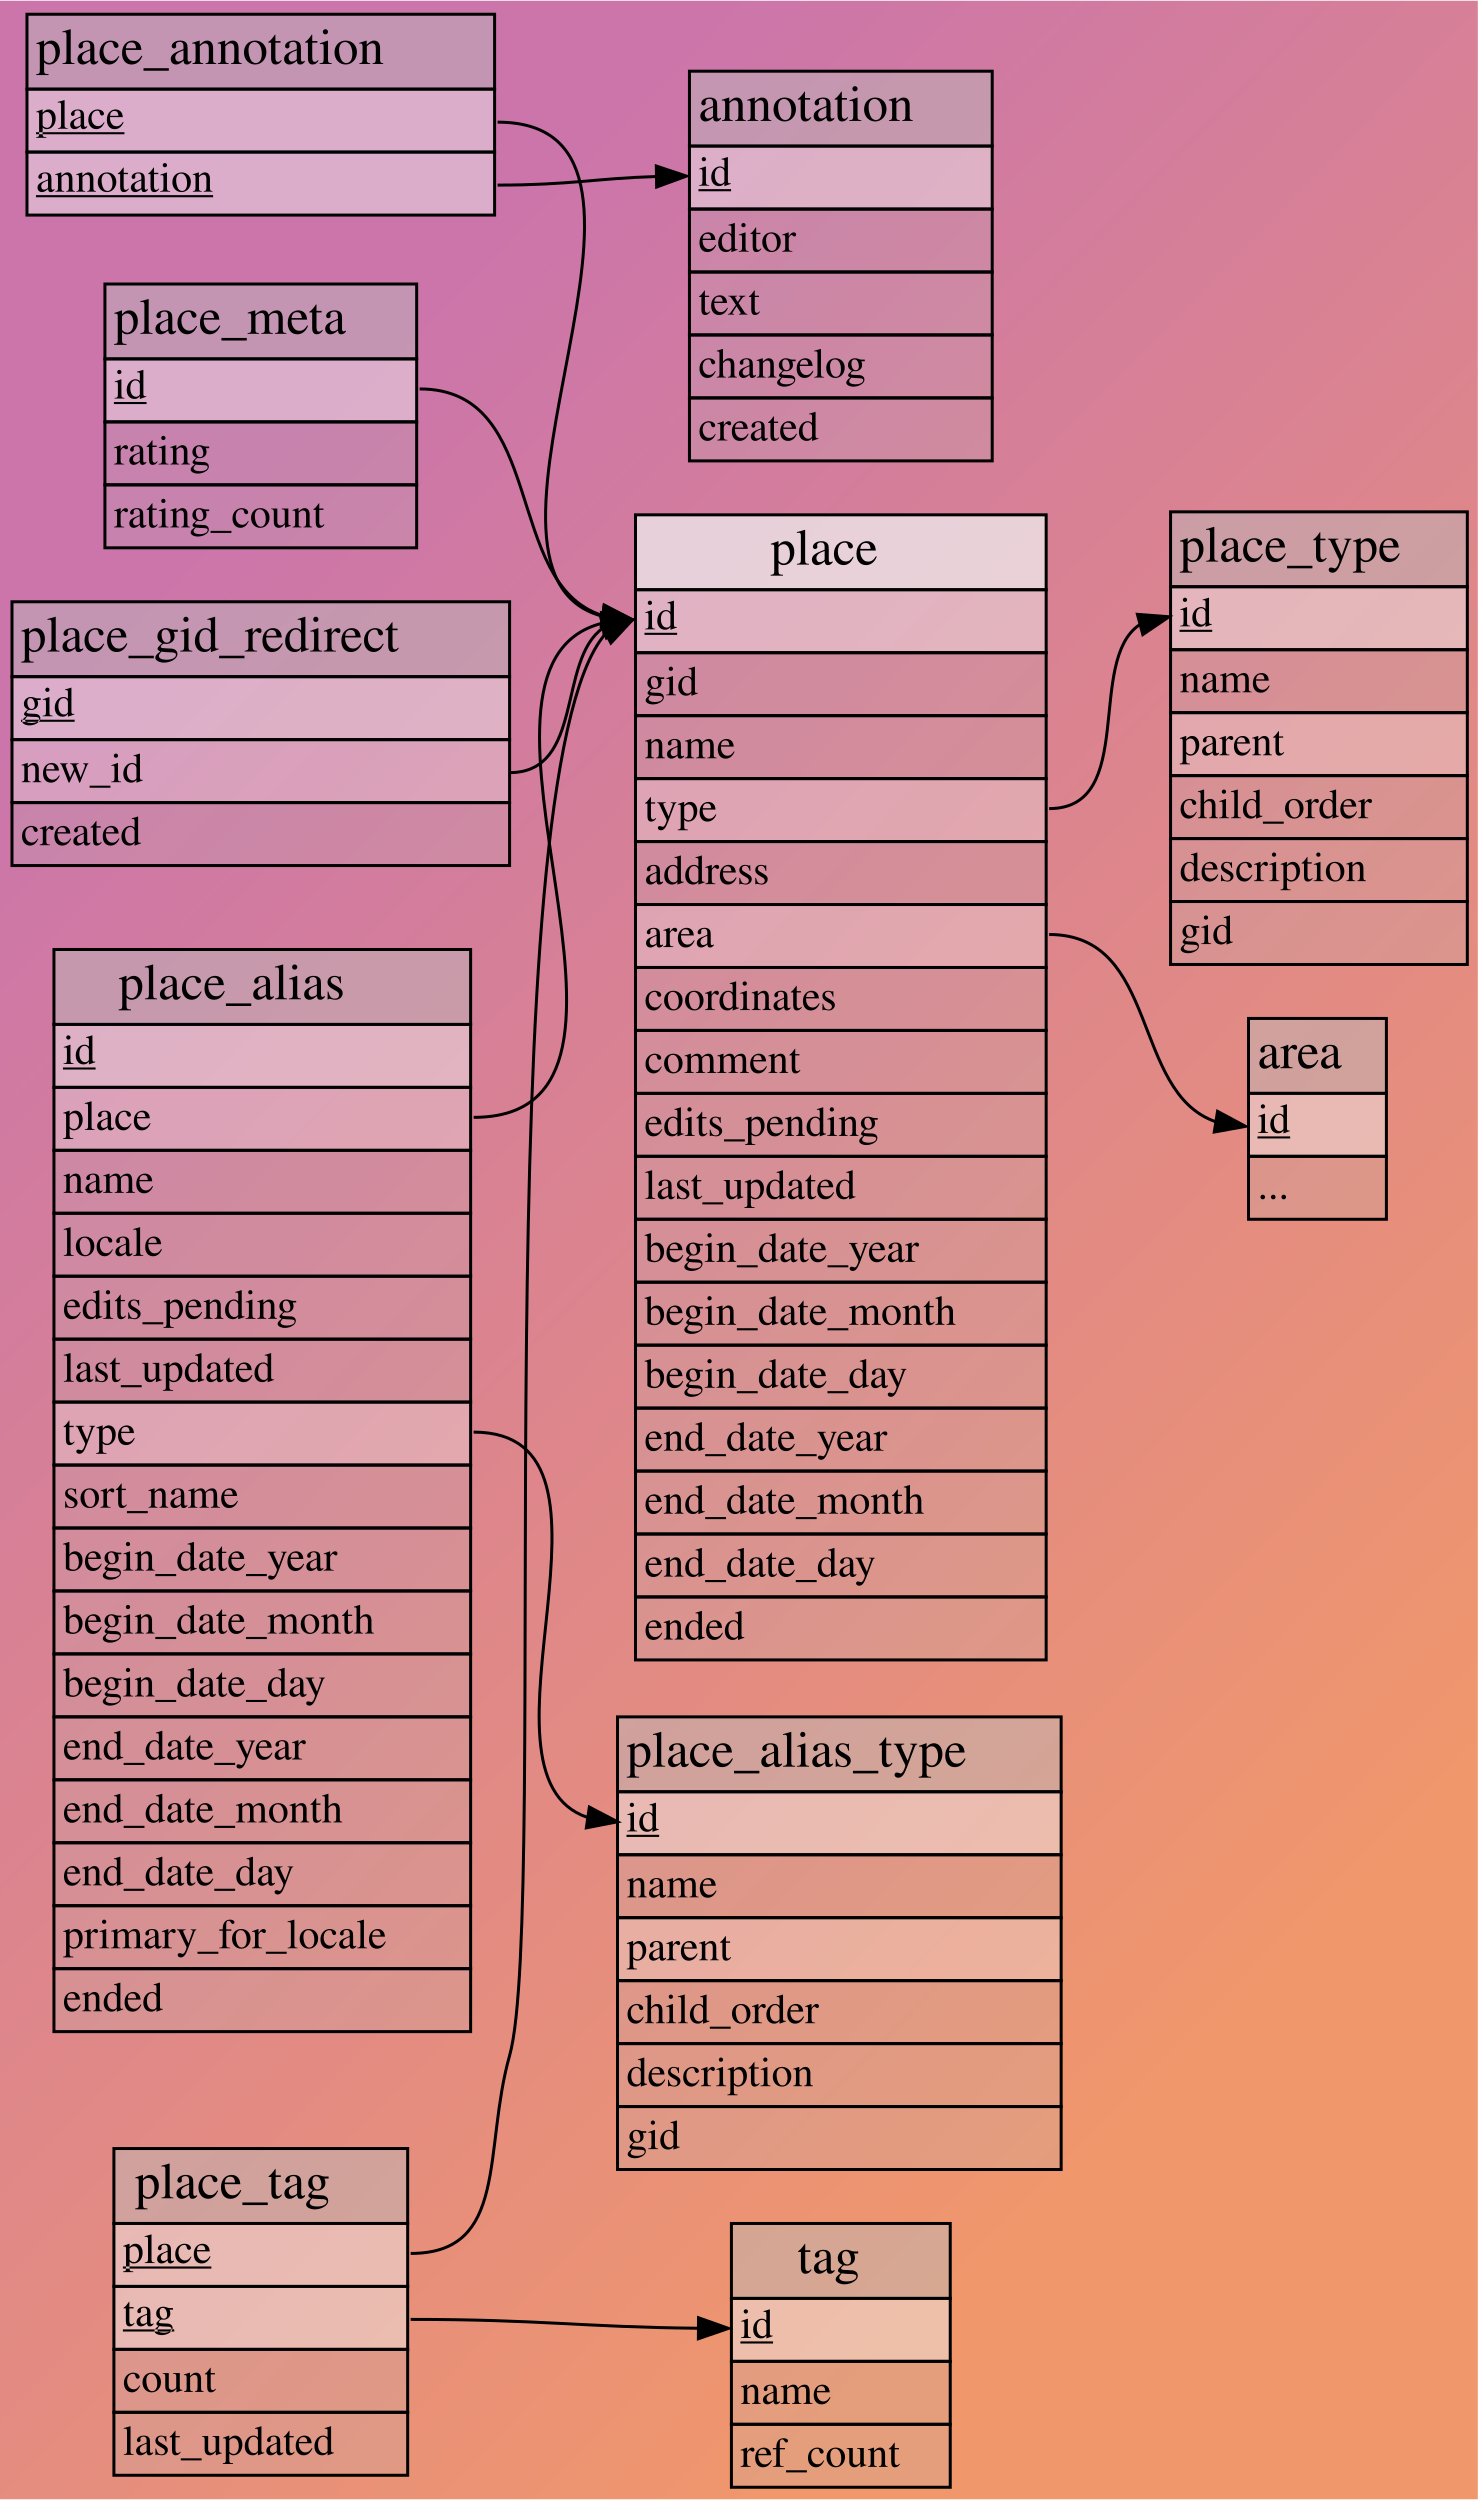
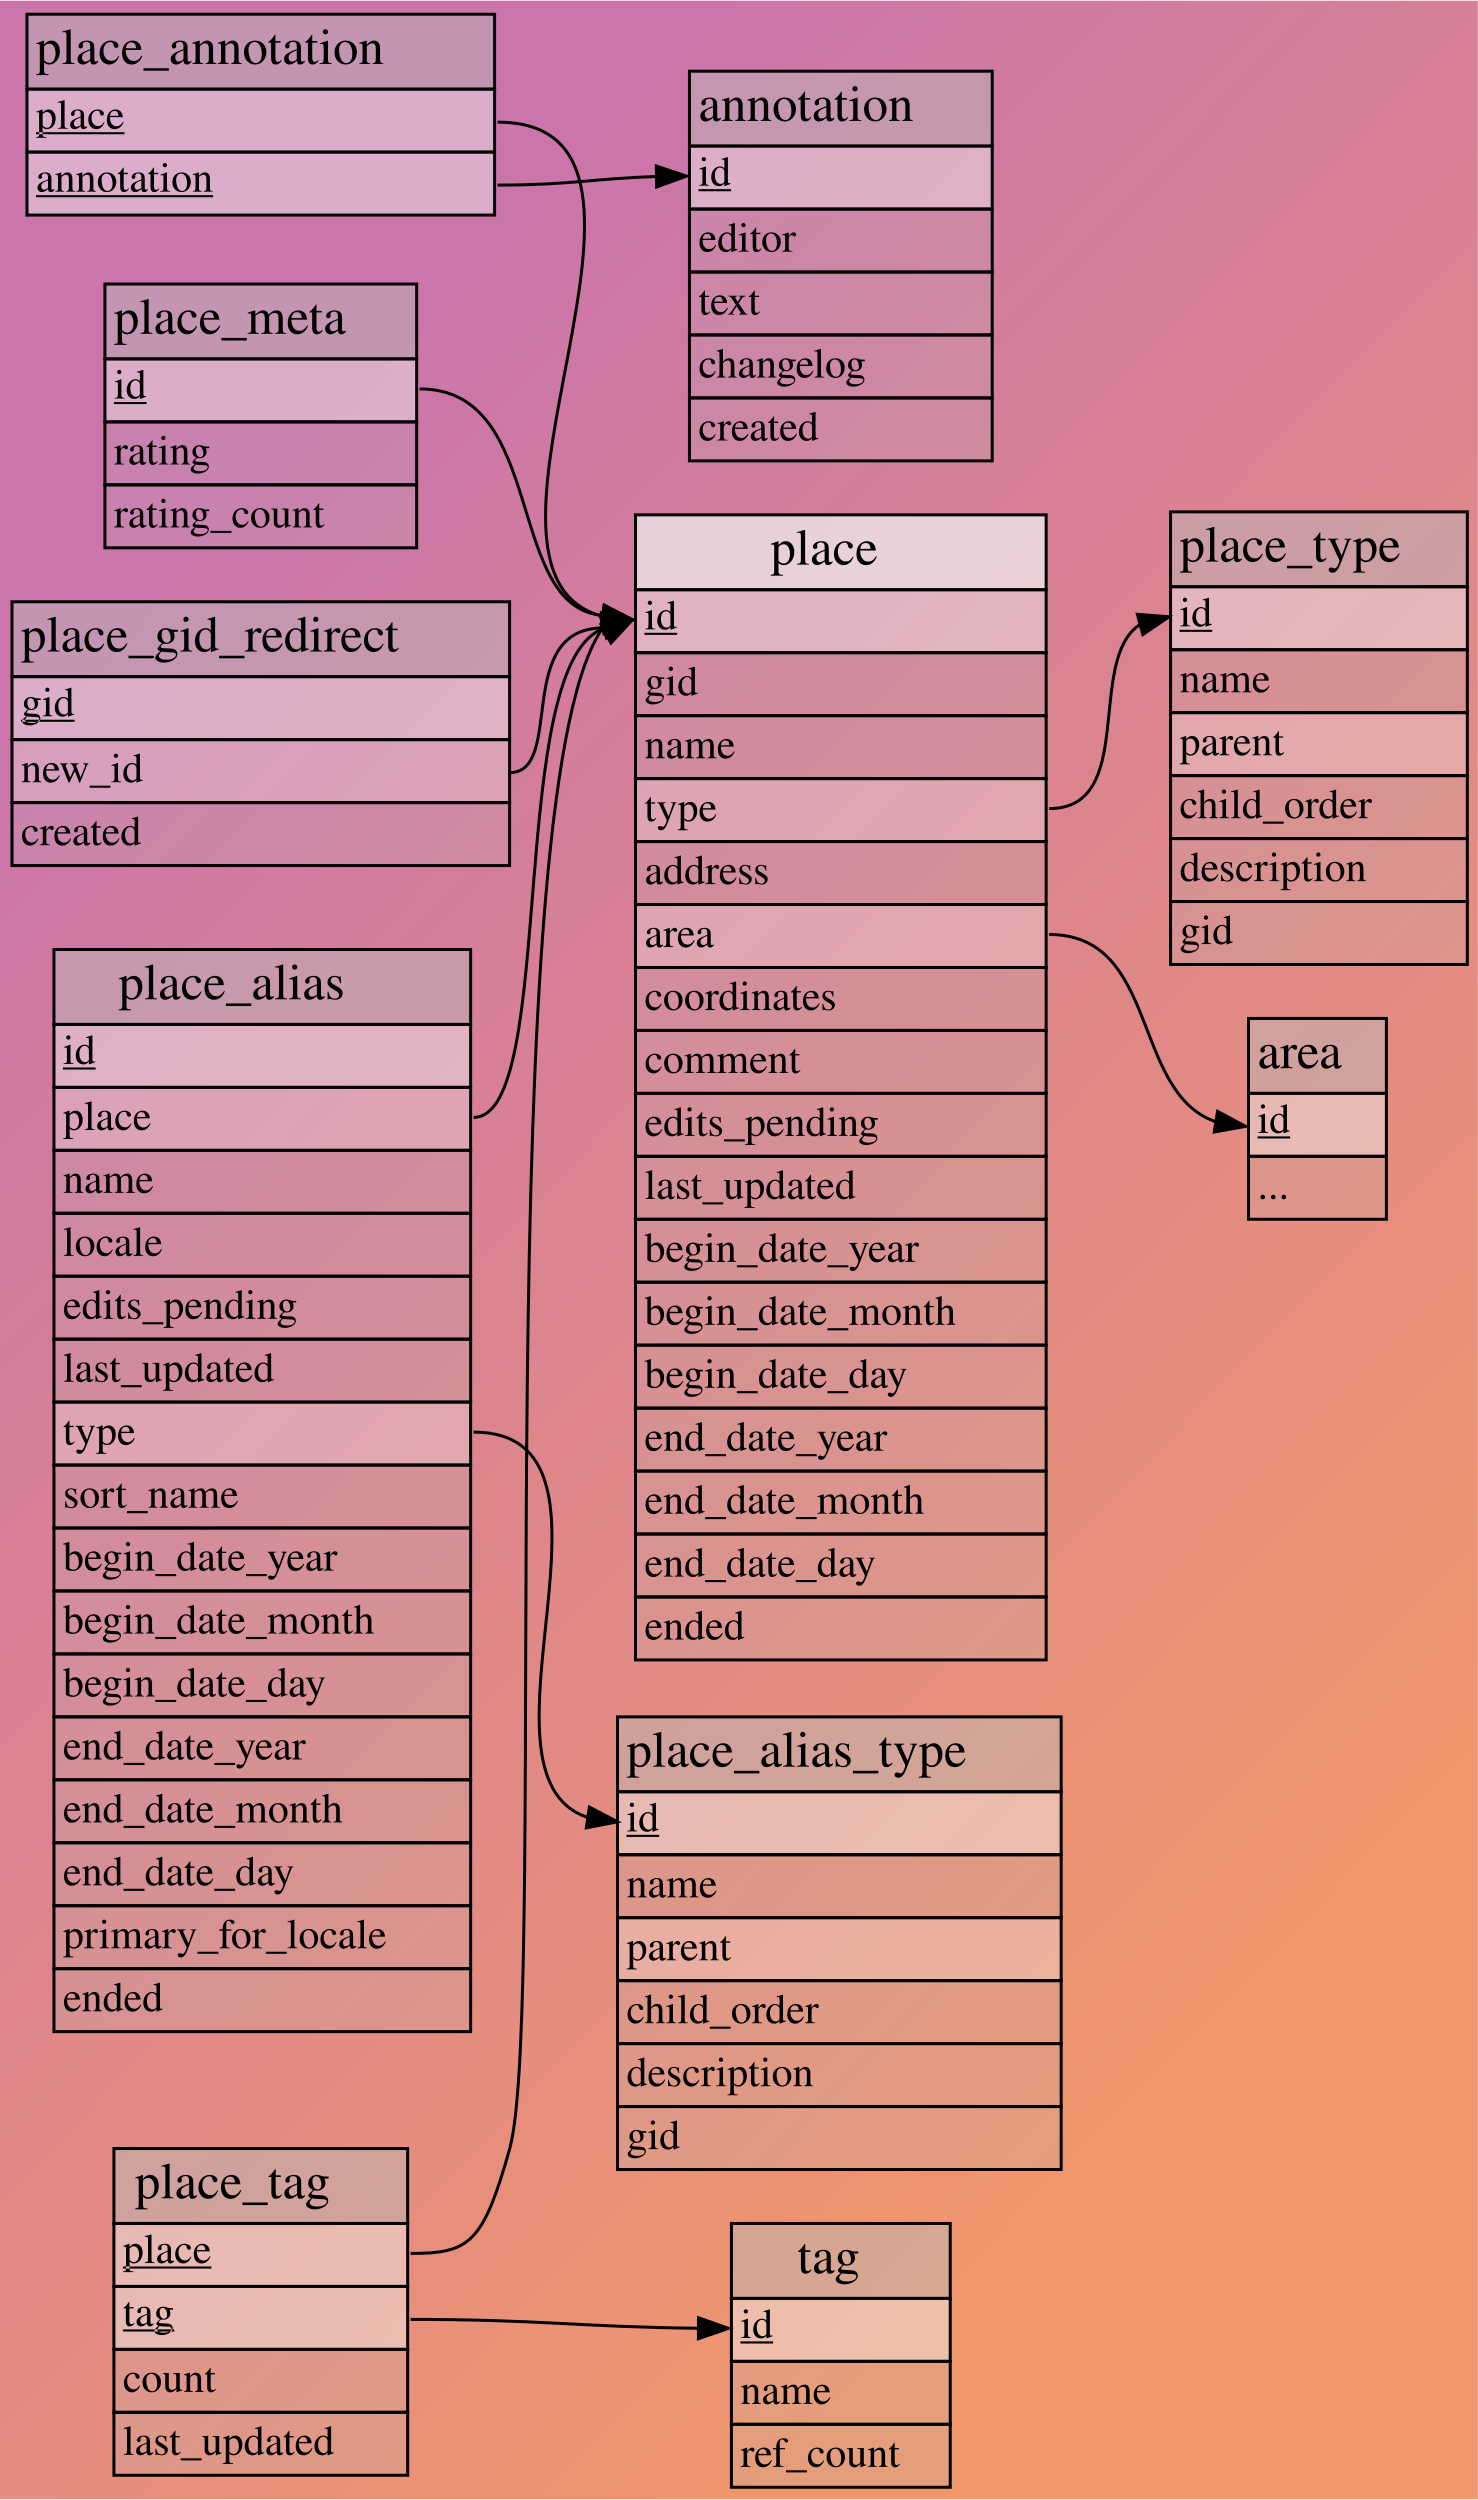
- <svg xmlns="http://www.w3.org/2000/svg" xmlns:xlink="http://www.w3.org/1999/xlink" width="493pt" height="834pt" viewBox="0 0 493 833.5">
+ <svg xmlns="http://www.w3.org/2000/svg" xmlns:xlink="http://www.w3.org/1999/xlink" width="493pt" height="834pt" version="1.1" viewBox="0 0 493 833.5">
  <g class="graph" transform="scale(1) translate(4 829.5)">
    <a xlink:title="Tables for the “place” core entity type properties">
      <defs>
        <linearGradient id="l_0" x1="29.02" x2="455.98" y1="-621.13" y2="-204.37" gradientUnits="userSpaceOnUse">
          <stop stop-color="#cb75ab" offset="0" />
          <stop stop-color="#f0976c" offset="1" />
        </linearGradient>
      </defs>
      <polygon points="-4 4 -4 -829.5 489 -829.5 489 4" fill="url(#l_0)" stroke="transparent" />
    </a>
    <g class="node">
      <polygon points="226 -781 226 -806 327 -806 327 -781" fill="#bbb" fill-opacity=".467" stroke="transparent" />
      <polygon points="226 -781 226 -806 327 -806 327 -781" fill="none" stroke="#000" />
      <text x="229" y="-789.4" font-family="Times,serif" font-size="17">annotation</text>
      <polygon points="226 -760 226 -781 327 -781 327 -760" fill="#eee" fill-opacity=".467" stroke="transparent" />
      <polygon points="226 -760 226 -781 327 -781 327 -760" fill="none" stroke="#000" />
      <text x="229" y="-767.8" font-family="Times,serif" font-size="14" text-decoration="underline">id</text>
      <polygon points="226 -739 226 -760 327 -760 327 -739" fill="#bbb" fill-opacity=".2" stroke="transparent" />
      <polygon points="226 -739 226 -760 327 -760 327 -739" fill="none" stroke="#000" />
      <text x="229" y="-745.8" font-family="Times,serif" font-size="14">editor</text>
      <polygon points="226 -718 226 -739 327 -739 327 -718" fill="#bbb" fill-opacity=".2" stroke="transparent" />
      <polygon points="226 -718 226 -739 327 -739 327 -718" fill="none" stroke="#000" />
      <text x="229" y="-724.8" font-family="Times,serif" font-size="14">text</text>
      <polygon points="226 -697 226 -718 327 -718 327 -697" fill="#bbb" fill-opacity=".2" stroke="transparent" />
      <polygon points="226 -697 226 -718 327 -718 327 -697" fill="none" stroke="#000" />
      <text x="229" y="-703.8" font-family="Times,serif" font-size="14">changelog</text>
      <polygon points="226 -676 226 -697 327 -697 327 -676" fill="#bbb" fill-opacity=".2" stroke="transparent" />
      <polygon points="226 -676 226 -697 327 -697 327 -676" fill="none" stroke="#000" />
      <text x="229" y="-682.8" font-family="Times,serif" font-size="14">created</text>
    </g>
    <g class="node">
      <polygon points="412.5 -465 412.5 -490 458.5 -490 458.5 -465" fill="#bbb" fill-opacity=".467" stroke="transparent" />
      <polygon points="412.5 -465 412.5 -490 458.5 -490 458.5 -465" fill="none" stroke="#000" />
      <text x="415.5" y="-473.4" font-family="Times,serif" font-size="17">area</text>
      <polygon points="412.5 -444 412.5 -465 458.5 -465 458.5 -444" fill="#eee" fill-opacity=".467" stroke="transparent" />
      <polygon points="412.5 -444 412.5 -465 458.5 -465 458.5 -444" fill="none" stroke="#000" />
      <text x="415.5" y="-451.8" font-family="Times,serif" font-size="14" text-decoration="underline">id</text>
      <polygon points="412.5 -423 412.5 -444 458.5 -444 458.5 -423" fill="#bbb" fill-opacity=".2" stroke="transparent" />
      <polygon points="412.5 -423 412.5 -444 458.5 -444 458.5 -423" fill="none" stroke="#000" />
      <text x="415.5" y="-429.8" font-family="Times,serif" font-size="14">...</text>
    </g>
    <g class="node">
      <polygon points="208 -633 208 -658 345 -658 345 -633" fill="#eee" fill-opacity=".733" stroke="transparent" />
      <polygon points="208 -633 208 -658 345 -658 345 -633" fill="none" stroke="#000" />
      <text x="253" y="-641.4" font-family="Times,serif" font-size="17">place</text>
      <polygon points="208 -612 208 -633 345 -633 345 -612" fill="#eee" fill-opacity=".467" stroke="transparent" />
      <polygon points="208 -612 208 -633 345 -633 345 -612" fill="none" stroke="#000" />
      <text x="211" y="-619.8" font-family="Times,serif" font-size="14" text-decoration="underline">id</text>
      <polygon points="208 -591 208 -612 345 -612 345 -591" fill="#bbb" fill-opacity=".2" stroke="transparent" />
      <polygon points="208 -591 208 -612 345 -612 345 -591" fill="none" stroke="#000" />
      <text x="211" y="-597.8" font-family="Times,serif" font-size="14">gid</text>
      <polygon points="208 -570 208 -591 345 -591 345 -570" fill="#bbb" fill-opacity=".2" stroke="transparent" />
      <polygon points="208 -570 208 -591 345 -591 345 -570" fill="none" stroke="#000" />
      <text x="211" y="-576.8" font-family="Times,serif" font-size="14">name</text>
      <polygon points="208 -549 208 -570 345 -570 345 -549" fill="#eee" fill-opacity=".333" stroke="transparent" />
      <polygon points="208 -549 208 -570 345 -570 345 -549" fill="none" stroke="#000" />
      <text x="211" y="-555.8" font-family="Times,serif" font-size="14">type</text>
      <polygon points="208 -528 208 -549 345 -549 345 -528" fill="#bbb" fill-opacity=".2" stroke="transparent" />
      <polygon points="208 -528 208 -549 345 -549 345 -528" fill="none" stroke="#000" />
      <text x="211" y="-534.8" font-family="Times,serif" font-size="14">address</text>
      <polygon points="208 -507 208 -528 345 -528 345 -507" fill="#eee" fill-opacity=".333" stroke="transparent" />
      <polygon points="208 -507 208 -528 345 -528 345 -507" fill="none" stroke="#000" />
      <text x="211" y="-513.8" font-family="Times,serif" font-size="14">area</text>
      <polygon points="208 -486 208 -507 345 -507 345 -486" fill="#bbb" fill-opacity=".2" stroke="transparent" />
      <polygon points="208 -486 208 -507 345 -507 345 -486" fill="none" stroke="#000" />
      <text x="211" y="-492.8" font-family="Times,serif" font-size="14">coordinates</text>
      <polygon points="208 -465 208 -486 345 -486 345 -465" fill="#bbb" fill-opacity=".2" stroke="transparent" />
      <polygon points="208 -465 208 -486 345 -486 345 -465" fill="none" stroke="#000" />
      <text x="211" y="-471.8" font-family="Times,serif" font-size="14">comment</text>
      <polygon points="208 -444 208 -465 345 -465 345 -444" fill="#bbb" fill-opacity=".2" stroke="transparent" />
      <polygon points="208 -444 208 -465 345 -465 345 -444" fill="none" stroke="#000" />
      <text x="211" y="-450.8" font-family="Times,serif" font-size="14">edits_pending</text>
      <polygon points="208 -423 208 -444 345 -444 345 -423" fill="#bbb" fill-opacity=".2" stroke="transparent" />
      <polygon points="208 -423 208 -444 345 -444 345 -423" fill="none" stroke="#000" />
      <text x="211" y="-429.8" font-family="Times,serif" font-size="14">last_updated</text>
      <polygon points="208 -402 208 -423 345 -423 345 -402" fill="#bbb" fill-opacity=".2" stroke="transparent" />
      <polygon points="208 -402 208 -423 345 -423 345 -402" fill="none" stroke="#000" />
      <text x="211" y="-408.8" font-family="Times,serif" font-size="14">begin_date_year</text>
      <polygon points="208 -381 208 -402 345 -402 345 -381" fill="#bbb" fill-opacity=".2" stroke="transparent" />
      <polygon points="208 -381 208 -402 345 -402 345 -381" fill="none" stroke="#000" />
      <text x="211" y="-387.8" font-family="Times,serif" font-size="14">begin_date_month</text>
      <polygon points="208 -360 208 -381 345 -381 345 -360" fill="#bbb" fill-opacity=".2" stroke="transparent" />
      <polygon points="208 -360 208 -381 345 -381 345 -360" fill="none" stroke="#000" />
      <text x="211" y="-366.8" font-family="Times,serif" font-size="14">begin_date_day</text>
      <polygon points="208 -339 208 -360 345 -360 345 -339" fill="#bbb" fill-opacity=".2" stroke="transparent" />
      <polygon points="208 -339 208 -360 345 -360 345 -339" fill="none" stroke="#000" />
      <text x="211" y="-345.8" font-family="Times,serif" font-size="14">end_date_year</text>
      <polygon points="208 -318 208 -339 345 -339 345 -318" fill="#bbb" fill-opacity=".2" stroke="transparent" />
      <polygon points="208 -318 208 -339 345 -339 345 -318" fill="none" stroke="#000" />
      <text x="211" y="-324.8" font-family="Times,serif" font-size="14">end_date_month</text>
      <polygon points="208 -297 208 -318 345 -318 345 -297" fill="#bbb" fill-opacity=".2" stroke="transparent" />
      <polygon points="208 -297 208 -318 345 -318 345 -297" fill="none" stroke="#000" />
      <text x="211" y="-303.8" font-family="Times,serif" font-size="14">end_date_day</text>
      <polygon points="208 -276 208 -297 345 -297 345 -276" fill="#bbb" fill-opacity=".2" stroke="transparent" />
      <polygon points="208 -276 208 -297 345 -297 345 -276" fill="none" stroke="#000" />
      <text x="211" y="-282.8" font-family="Times,serif" font-size="14">ended</text>
    </g>
    <g class="edge">
      <path d="m346-518c36.88 0 27.28 52.56 55.45 62.42" fill="none" stroke="#000" />
      <polygon points="402.17 -459.01 411.5 -454 401.08 -452.1" stroke="#000" />
    </g>
    <g class="node">
      <polygon points="386.5 -634 386.5 -659 485.5 -659 485.5 -634" fill="#bbb" fill-opacity=".467" stroke="transparent" />
      <polygon points="386.5 -634 386.5 -659 485.5 -659 485.5 -634" fill="none" stroke="#000" />
      <text x="389.5" y="-642.4" font-family="Times,serif" font-size="17">place_type</text>
      <polygon points="386.5 -613 386.5 -634 485.5 -634 485.5 -613" fill="#eee" fill-opacity=".467" stroke="transparent" />
      <polygon points="386.5 -613 386.5 -634 485.5 -634 485.5 -613" fill="none" stroke="#000" />
      <text x="389.5" y="-620.8" font-family="Times,serif" font-size="14" text-decoration="underline">id</text>
      <polygon points="386.5 -592 386.5 -613 485.5 -613 485.5 -592" fill="#bbb" fill-opacity=".2" stroke="transparent" />
      <polygon points="386.5 -592 386.5 -613 485.5 -613 485.5 -592" fill="none" stroke="#000" />
      <text x="389.5" y="-598.8" font-family="Times,serif" font-size="14">name</text>
      <polygon points="386.5 -571 386.5 -592 485.5 -592 485.5 -571" fill="#eee" fill-opacity=".333" stroke="transparent" />
      <polygon points="386.5 -571 386.5 -592 485.5 -592 485.5 -571" fill="none" stroke="#000" />
      <text x="389.5" y="-577.8" font-family="Times,serif" font-size="14">parent</text>
      <polygon points="386.5 -550 386.5 -571 485.5 -571 485.5 -550" fill="#bbb" fill-opacity=".2" stroke="transparent" />
      <polygon points="386.5 -550 386.5 -571 485.5 -571 485.5 -550" fill="none" stroke="#000" />
      <text x="389.5" y="-556.8" font-family="Times,serif" font-size="14">child_order</text>
      <polygon points="386.5 -529 386.5 -550 485.5 -550 485.5 -529" fill="#bbb" fill-opacity=".2" stroke="transparent" />
      <polygon points="386.5 -529 386.5 -550 485.5 -550 485.5 -529" fill="none" stroke="#000" />
      <text x="389.5" y="-535.8" font-family="Times,serif" font-size="14">description</text>
      <polygon points="386.5 -508 386.5 -529 485.5 -529 485.5 -508" fill="#bbb" fill-opacity=".2" stroke="transparent" />
      <polygon points="386.5 -508 386.5 -529 485.5 -529 485.5 -508" fill="none" stroke="#000" />
      <text x="389.5" y="-514.8" font-family="Times,serif" font-size="14">gid</text>
    </g>
    <g class="edge">
      <path d="m346-560c29.48 0 12.13-49.44 30.27-61.41" fill="none" stroke="#000" />
      <polygon points="375.44 -624.81 386 -624 377.24 -618.05" stroke="#000" />
    </g>
    <g class="node">
      <polygon points="14 -488 14 -513 153 -513 153 -488" fill="#bbb" fill-opacity=".467" stroke="transparent" />
      <polygon points="14 -488 14 -513 153 -513 153 -488" fill="none" stroke="#000" />
      <text x="35.5" y="-496.4" font-family="Times,serif" font-size="17">place_alias</text>
      <polygon points="14 -467 14 -488 153 -488 153 -467" fill="#eee" fill-opacity=".467" stroke="transparent" />
      <polygon points="14 -467 14 -488 153 -488 153 -467" fill="none" stroke="#000" />
      <text x="17" y="-474.8" font-family="Times,serif" font-size="14" text-decoration="underline">id</text>
      <polygon points="14 -446 14 -467 153 -467 153 -446" fill="#eee" fill-opacity=".333" stroke="transparent" />
      <polygon points="14 -446 14 -467 153 -467 153 -446" fill="none" stroke="#000" />
      <text x="17" y="-452.8" font-family="Times,serif" font-size="14">place</text>
      <polygon points="14 -425 14 -446 153 -446 153 -425" fill="#bbb" fill-opacity=".2" stroke="transparent" />
      <polygon points="14 -425 14 -446 153 -446 153 -425" fill="none" stroke="#000" />
      <text x="17" y="-431.8" font-family="Times,serif" font-size="14">name</text>
      <polygon points="14 -404 14 -425 153 -425 153 -404" fill="#bbb" fill-opacity=".2" stroke="transparent" />
      <polygon points="14 -404 14 -425 153 -425 153 -404" fill="none" stroke="#000" />
      <text x="17" y="-410.8" font-family="Times,serif" font-size="14">locale</text>
      <polygon points="14 -383 14 -404 153 -404 153 -383" fill="#bbb" fill-opacity=".2" stroke="transparent" />
      <polygon points="14 -383 14 -404 153 -404 153 -383" fill="none" stroke="#000" />
      <text x="17" y="-389.8" font-family="Times,serif" font-size="14">edits_pending</text>
      <polygon points="14 -362 14 -383 153 -383 153 -362" fill="#bbb" fill-opacity=".2" stroke="transparent" />
      <polygon points="14 -362 14 -383 153 -383 153 -362" fill="none" stroke="#000" />
      <text x="17" y="-368.8" font-family="Times,serif" font-size="14">last_updated</text>
      <polygon points="14 -341 14 -362 153 -362 153 -341" fill="#eee" fill-opacity=".333" stroke="transparent" />
      <polygon points="14 -341 14 -362 153 -362 153 -341" fill="none" stroke="#000" />
      <text x="17" y="-347.8" font-family="Times,serif" font-size="14">type</text>
      <polygon points="14 -320 14 -341 153 -341 153 -320" fill="#bbb" fill-opacity=".2" stroke="transparent" />
      <polygon points="14 -320 14 -341 153 -341 153 -320" fill="none" stroke="#000" />
      <text x="17" y="-326.8" font-family="Times,serif" font-size="14">sort_name</text>
      <polygon points="14 -299 14 -320 153 -320 153 -299" fill="#bbb" fill-opacity=".2" stroke="transparent" />
      <polygon points="14 -299 14 -320 153 -320 153 -299" fill="none" stroke="#000" />
      <text x="17" y="-305.8" font-family="Times,serif" font-size="14">begin_date_year</text>
      <polygon points="14 -278 14 -299 153 -299 153 -278" fill="#bbb" fill-opacity=".2" stroke="transparent" />
      <polygon points="14 -278 14 -299 153 -299 153 -278" fill="none" stroke="#000" />
      <text x="17" y="-284.8" font-family="Times,serif" font-size="14">begin_date_month</text>
      <polygon points="14 -257 14 -278 153 -278 153 -257" fill="#bbb" fill-opacity=".2" stroke="transparent" />
      <polygon points="14 -257 14 -278 153 -278 153 -257" fill="none" stroke="#000" />
      <text x="17" y="-263.8" font-family="Times,serif" font-size="14">begin_date_day</text>
      <polygon points="14 -236 14 -257 153 -257 153 -236" fill="#bbb" fill-opacity=".2" stroke="transparent" />
      <polygon points="14 -236 14 -257 153 -257 153 -236" fill="none" stroke="#000" />
      <text x="17" y="-242.8" font-family="Times,serif" font-size="14">end_date_year</text>
      <polygon points="14 -215 14 -236 153 -236 153 -215" fill="#bbb" fill-opacity=".2" stroke="transparent" />
      <polygon points="14 -215 14 -236 153 -236 153 -215" fill="none" stroke="#000" />
      <text x="17" y="-221.8" font-family="Times,serif" font-size="14">end_date_month</text>
      <polygon points="14 -194 14 -215 153 -215 153 -194" fill="#bbb" fill-opacity=".2" stroke="transparent" />
      <polygon points="14 -194 14 -215 153 -215 153 -194" fill="none" stroke="#000" />
      <text x="17" y="-200.8" font-family="Times,serif" font-size="14">end_date_day</text>
      <polygon points="14 -173 14 -194 153 -194 153 -173" fill="#bbb" fill-opacity=".2" stroke="transparent" />
      <polygon points="14 -173 14 -194 153 -194 153 -173" fill="none" stroke="#000" />
      <text x="17" y="-179.8" font-family="Times,serif" font-size="14">primary_for_locale</text>
      <polygon points="14 -152 14 -173 153 -173 153 -152" fill="#bbb" fill-opacity=".2" stroke="transparent" />
      <polygon points="14 -152 14 -173 153 -173 153 -152" fill="none" stroke="#000" />
      <text x="17" y="-158.8" font-family="Times,serif" font-size="14">ended</text>
    </g>
    <g class="edge">
-       <path d="m154-457c73.67 0-14.92-150.18 42.9-164.85" fill="none" stroke="#000" />
+       <path d="m154-457c28.422 0 10.174-154.17 44.183-163.28" fill="none" stroke="#000" />
      <polygon points="196.67 -625.35 207 -623 197.46 -618.39" stroke="#000" />
    </g>
    <g class="node">
      <polygon points="202 -232 202 -257 350 -257 350 -232" fill="#bbb" fill-opacity=".467" stroke="transparent" />
      <polygon points="202 -232 202 -257 350 -257 350 -232" fill="none" stroke="#000" />
      <text x="205" y="-240.4" font-family="Times,serif" font-size="17">place_alias_type</text>
      <polygon points="202 -211 202 -232 350 -232 350 -211" fill="#eee" fill-opacity=".467" stroke="transparent" />
      <polygon points="202 -211 202 -232 350 -232 350 -211" fill="none" stroke="#000" />
      <text x="205" y="-218.8" font-family="Times,serif" font-size="14" text-decoration="underline">id</text>
      <polygon points="202 -190 202 -211 350 -211 350 -190" fill="#bbb" fill-opacity=".2" stroke="transparent" />
      <polygon points="202 -190 202 -211 350 -211 350 -190" fill="none" stroke="#000" />
      <text x="205" y="-196.8" font-family="Times,serif" font-size="14">name</text>
      <polygon points="202 -169 202 -190 350 -190 350 -169" fill="#eee" fill-opacity=".333" stroke="transparent" />
      <polygon points="202 -169 202 -190 350 -190 350 -169" fill="none" stroke="#000" />
      <text x="205" y="-175.8" font-family="Times,serif" font-size="14">parent</text>
      <polygon points="202 -148 202 -169 350 -169 350 -148" fill="#bbb" fill-opacity=".2" stroke="transparent" />
      <polygon points="202 -148 202 -169 350 -169 350 -148" fill="none" stroke="#000" />
      <text x="205" y="-154.8" font-family="Times,serif" font-size="14">child_order</text>
      <polygon points="202 -127 202 -148 350 -148 350 -127" fill="#bbb" fill-opacity=".2" stroke="transparent" />
      <polygon points="202 -127 202 -148 350 -148 350 -127" fill="none" stroke="#000" />
      <text x="205" y="-133.8" font-family="Times,serif" font-size="14">description</text>
      <polygon points="202 -106 202 -127 350 -127 350 -106" fill="#bbb" fill-opacity=".2" stroke="transparent" />
      <polygon points="202 -106 202 -127 350 -127 350 -106" fill="none" stroke="#000" />
      <text x="205" y="-112.8" font-family="Times,serif" font-size="14">gid</text>
    </g>
    <g class="edge">
      <path d="m154-352c57.74 0-4.73 114.26 37.99 128.54" fill="none" stroke="#000" />
      <polygon points="192.61 -226.91 202 -222 191.6 -219.98" stroke="#000" />
    </g>
    <g class="node">
      <polygon points="5 -800 5 -825 161 -825 161 -800" fill="#bbb" fill-opacity=".467" stroke="transparent" />
      <polygon points="5 -800 5 -825 161 -825 161 -800" fill="none" stroke="#000" />
      <text x="8" y="-808.4" font-family="Times,serif" font-size="17">place_annotation</text>
      <polygon points="5 -779 5 -800 161 -800 161 -779" fill="#eee" fill-opacity=".467" stroke="transparent" />
      <polygon points="5 -779 5 -800 161 -800 161 -779" fill="none" stroke="#000" />
      <text x="8" y="-786.8" font-family="Times,serif" font-size="14" text-decoration="underline">place</text>
      <polygon points="5 -758 5 -779 161 -779 161 -758" fill="#eee" fill-opacity=".467" stroke="transparent" />
      <polygon points="5 -758 5 -779 161 -779 161 -758" fill="none" stroke="#000" />
      <text x="8" y="-765.8" font-family="Times,serif" font-size="14" text-decoration="underline">annotation</text>
    </g>
    <g class="edge">
      <path d="m162-768c24.31 0 32.75-2.26 52.85-2.86" fill="none" stroke="#000" />
      <polygon points="214.95 -774.36 225 -771 215.05 -767.36" stroke="#000" />
    </g>
    <g class="edge">
      <path d="m162-789c72.56 0-20.96 149.57 34.73 164.76" fill="none" stroke="#000" />
      <polygon points="197.49 -627.67 207 -623 196.65 -620.73" stroke="#000" />
    </g>
    <g class="node">
      <polygon points="0 -604 0 -629 166 -629 166 -604" fill="#bbb" fill-opacity=".467" stroke="transparent" />
      <polygon points="0 -604 0 -629 166 -629 166 -604" fill="none" stroke="#000" />
      <text x="3" y="-612.4" font-family="Times,serif" font-size="17">place_gid_redirect</text>
      <polygon points="0 -583 0 -604 166 -604 166 -583" fill="#eee" fill-opacity=".467" stroke="transparent" />
      <polygon points="0 -583 0 -604 166 -604 166 -583" fill="none" stroke="#000" />
      <text x="3" y="-590.8" font-family="Times,serif" font-size="14" text-decoration="underline">gid</text>
      <polygon points="0 -562 0 -583 166 -583 166 -562" fill="#eee" fill-opacity=".333" stroke="transparent" />
      <polygon points="0 -562 0 -583 166 -583 166 -562" fill="none" stroke="#000" />
      <text x="3" y="-568.8" font-family="Times,serif" font-size="14">new_id</text>
      <polygon points="0 -541 0 -562 166 -562 166 -541" fill="#bbb" fill-opacity=".2" stroke="transparent" />
      <polygon points="0 -541 0 -562 166 -562 166 -541" fill="none" stroke="#000" />
      <text x="3" y="-547.8" font-family="Times,serif" font-size="14">created</text>
    </g>
    <g class="edge">
-       <path d="m166-572c24.99 0 15.83-37.66 31.22-48.26" fill="none" stroke="#000" />
+       <path d="m166-572c18.583 0 1.091-48.26 31.22-48.26" fill="none" stroke="#000" />
      <polygon points="196.43 -623.67 207 -623 198.32 -616.93" stroke="#000" />
    </g>
    <g class="node">
      <polygon points="31 -710 31 -735 135 -735 135 -710" fill="#bbb" fill-opacity=".467" stroke="transparent" />
      <polygon points="31 -710 31 -735 135 -735 135 -710" fill="none" stroke="#000" />
      <text x="34" y="-718.4" font-family="Times,serif" font-size="17">place_meta</text>
      <polygon points="31 -689 31 -710 135 -710 135 -689" fill="#eee" fill-opacity=".467" stroke="transparent" />
      <polygon points="31 -689 31 -710 135 -710 135 -689" fill="none" stroke="#000" />
      <text x="34" y="-696.8" font-family="Times,serif" font-size="14" text-decoration="underline">id</text>
      <polygon points="31 -668 31 -689 135 -689 135 -668" fill="#bbb" fill-opacity=".2" stroke="transparent" />
      <polygon points="31 -668 31 -689 135 -689 135 -668" fill="none" stroke="#000" />
      <text x="34" y="-674.8" font-family="Times,serif" font-size="14">rating</text>
      <polygon points="31 -647 31 -668 135 -668 135 -647" fill="#bbb" fill-opacity=".2" stroke="transparent" />
      <polygon points="31 -647 31 -668 135 -668 135 -647" fill="none" stroke="#000" />
      <text x="34" y="-653.8" font-family="Times,serif" font-size="14">rating_count</text>
    </g>
    <g class="edge">
-       <path d="m136-700c42.73 0 27.61 64.89 60.85 75.53" fill="none" stroke="#000" />
+       <path d="m136-700c42.73 0 28.163 72.548 60.85 75.53" fill="none" stroke="#000" />
      <polygon points="197.6 -627.9 207 -623 196.6 -620.97" stroke="#000" />
    </g>
    <g class="node">
      <polygon points="34 -88 34 -113 132 -113 132 -88" fill="#bbb" fill-opacity=".467" stroke="transparent" />
      <polygon points="34 -88 34 -113 132 -113 132 -88" fill="none" stroke="#000" />
      <text x="41" y="-96.4" font-family="Times,serif" font-size="17">place_tag</text>
      <polygon points="34 -67 34 -88 132 -88 132 -67" fill="#eee" fill-opacity=".467" stroke="transparent" />
      <polygon points="34 -67 34 -88 132 -88 132 -67" fill="none" stroke="#000" />
      <text x="37" y="-74.8" font-family="Times,serif" font-size="14" text-decoration="underline">place</text>
      <polygon points="34 -46 34 -67 132 -67 132 -46" fill="#eee" fill-opacity=".467" stroke="transparent" />
      <polygon points="34 -46 34 -67 132 -67 132 -46" fill="none" stroke="#000" />
      <text x="37" y="-53.8" font-family="Times,serif" font-size="14" text-decoration="underline">tag</text>
      <polygon points="34 -25 34 -46 132 -46 132 -25" fill="#bbb" fill-opacity=".2" stroke="transparent" />
      <polygon points="34 -25 34 -46 132 -46 132 -25" fill="none" stroke="#000" />
      <text x="37" y="-31.8" font-family="Times,serif" font-size="14">count</text>
      <polygon points="34 -4 34 -25 132 -25 132 -4" fill="#bbb" fill-opacity=".2" stroke="transparent" />
      <polygon points="34 -4 34 -25 132 -25 132 -4" fill="none" stroke="#000" />
      <text x="37" y="-10.8" font-family="Times,serif" font-size="14">last_updated</text>
    </g>
    <g class="edge">
-       <path d="m133-78c32.8 0 24.11-34.43 33-66 13.58-48.2-9.22-427.02 31.9-474.19" fill="none" stroke="#000" />
+       <path d="m133-78c19.627 0 24.11-3.226 33-34.796 13.58-48.2-8.662-462 32.458-509.17" fill="none" stroke="#000" />
      <polygon points="196.52 -621.42 207 -623 199.8 -615.23" stroke="#000" />
    </g>
    <g class="node">
      <polygon points="240 -63 240 -88 313 -88 313 -63" fill="#bbb" fill-opacity=".467" stroke="transparent" />
      <polygon points="240 -63 240 -88 313 -88 313 -63" fill="none" stroke="#000" />
      <text x="262" y="-71.4" font-family="Times,serif" font-size="17">tag</text>
      <polygon points="240 -42 240 -63 313 -63 313 -42" fill="#eee" fill-opacity=".467" stroke="transparent" />
      <polygon points="240 -42 240 -63 313 -63 313 -42" fill="none" stroke="#000" />
      <text x="243" y="-49.8" font-family="Times,serif" font-size="14" text-decoration="underline">id</text>
      <polygon points="240 -21 240 -42 313 -42 313 -21" fill="#bbb" fill-opacity=".2" stroke="transparent" />
      <polygon points="240 -21 240 -42 313 -42 313 -21" fill="none" stroke="#000" />
      <text x="243" y="-27.8" font-family="Times,serif" font-size="14">name</text>
      <polygon points="240 0 240 -21 313 -21 313 0" fill="#bbb" fill-opacity=".2" stroke="transparent" />
      <polygon points="240 0 240 -21 313 -21 313 0" fill="none" stroke="#000" />
      <text x="243" y="-6.8" font-family="Times,serif" font-size="14">ref_count</text>
    </g>
    <g class="edge">
      <path d="m133-56c43.45 0 56.82 2.55 95.57 2.95" fill="none" stroke="#000" />
      <polygon points="229.02 -56.55 239 -53 228.98 -49.55" stroke="#000" />
    </g>
  </g>
</svg>
